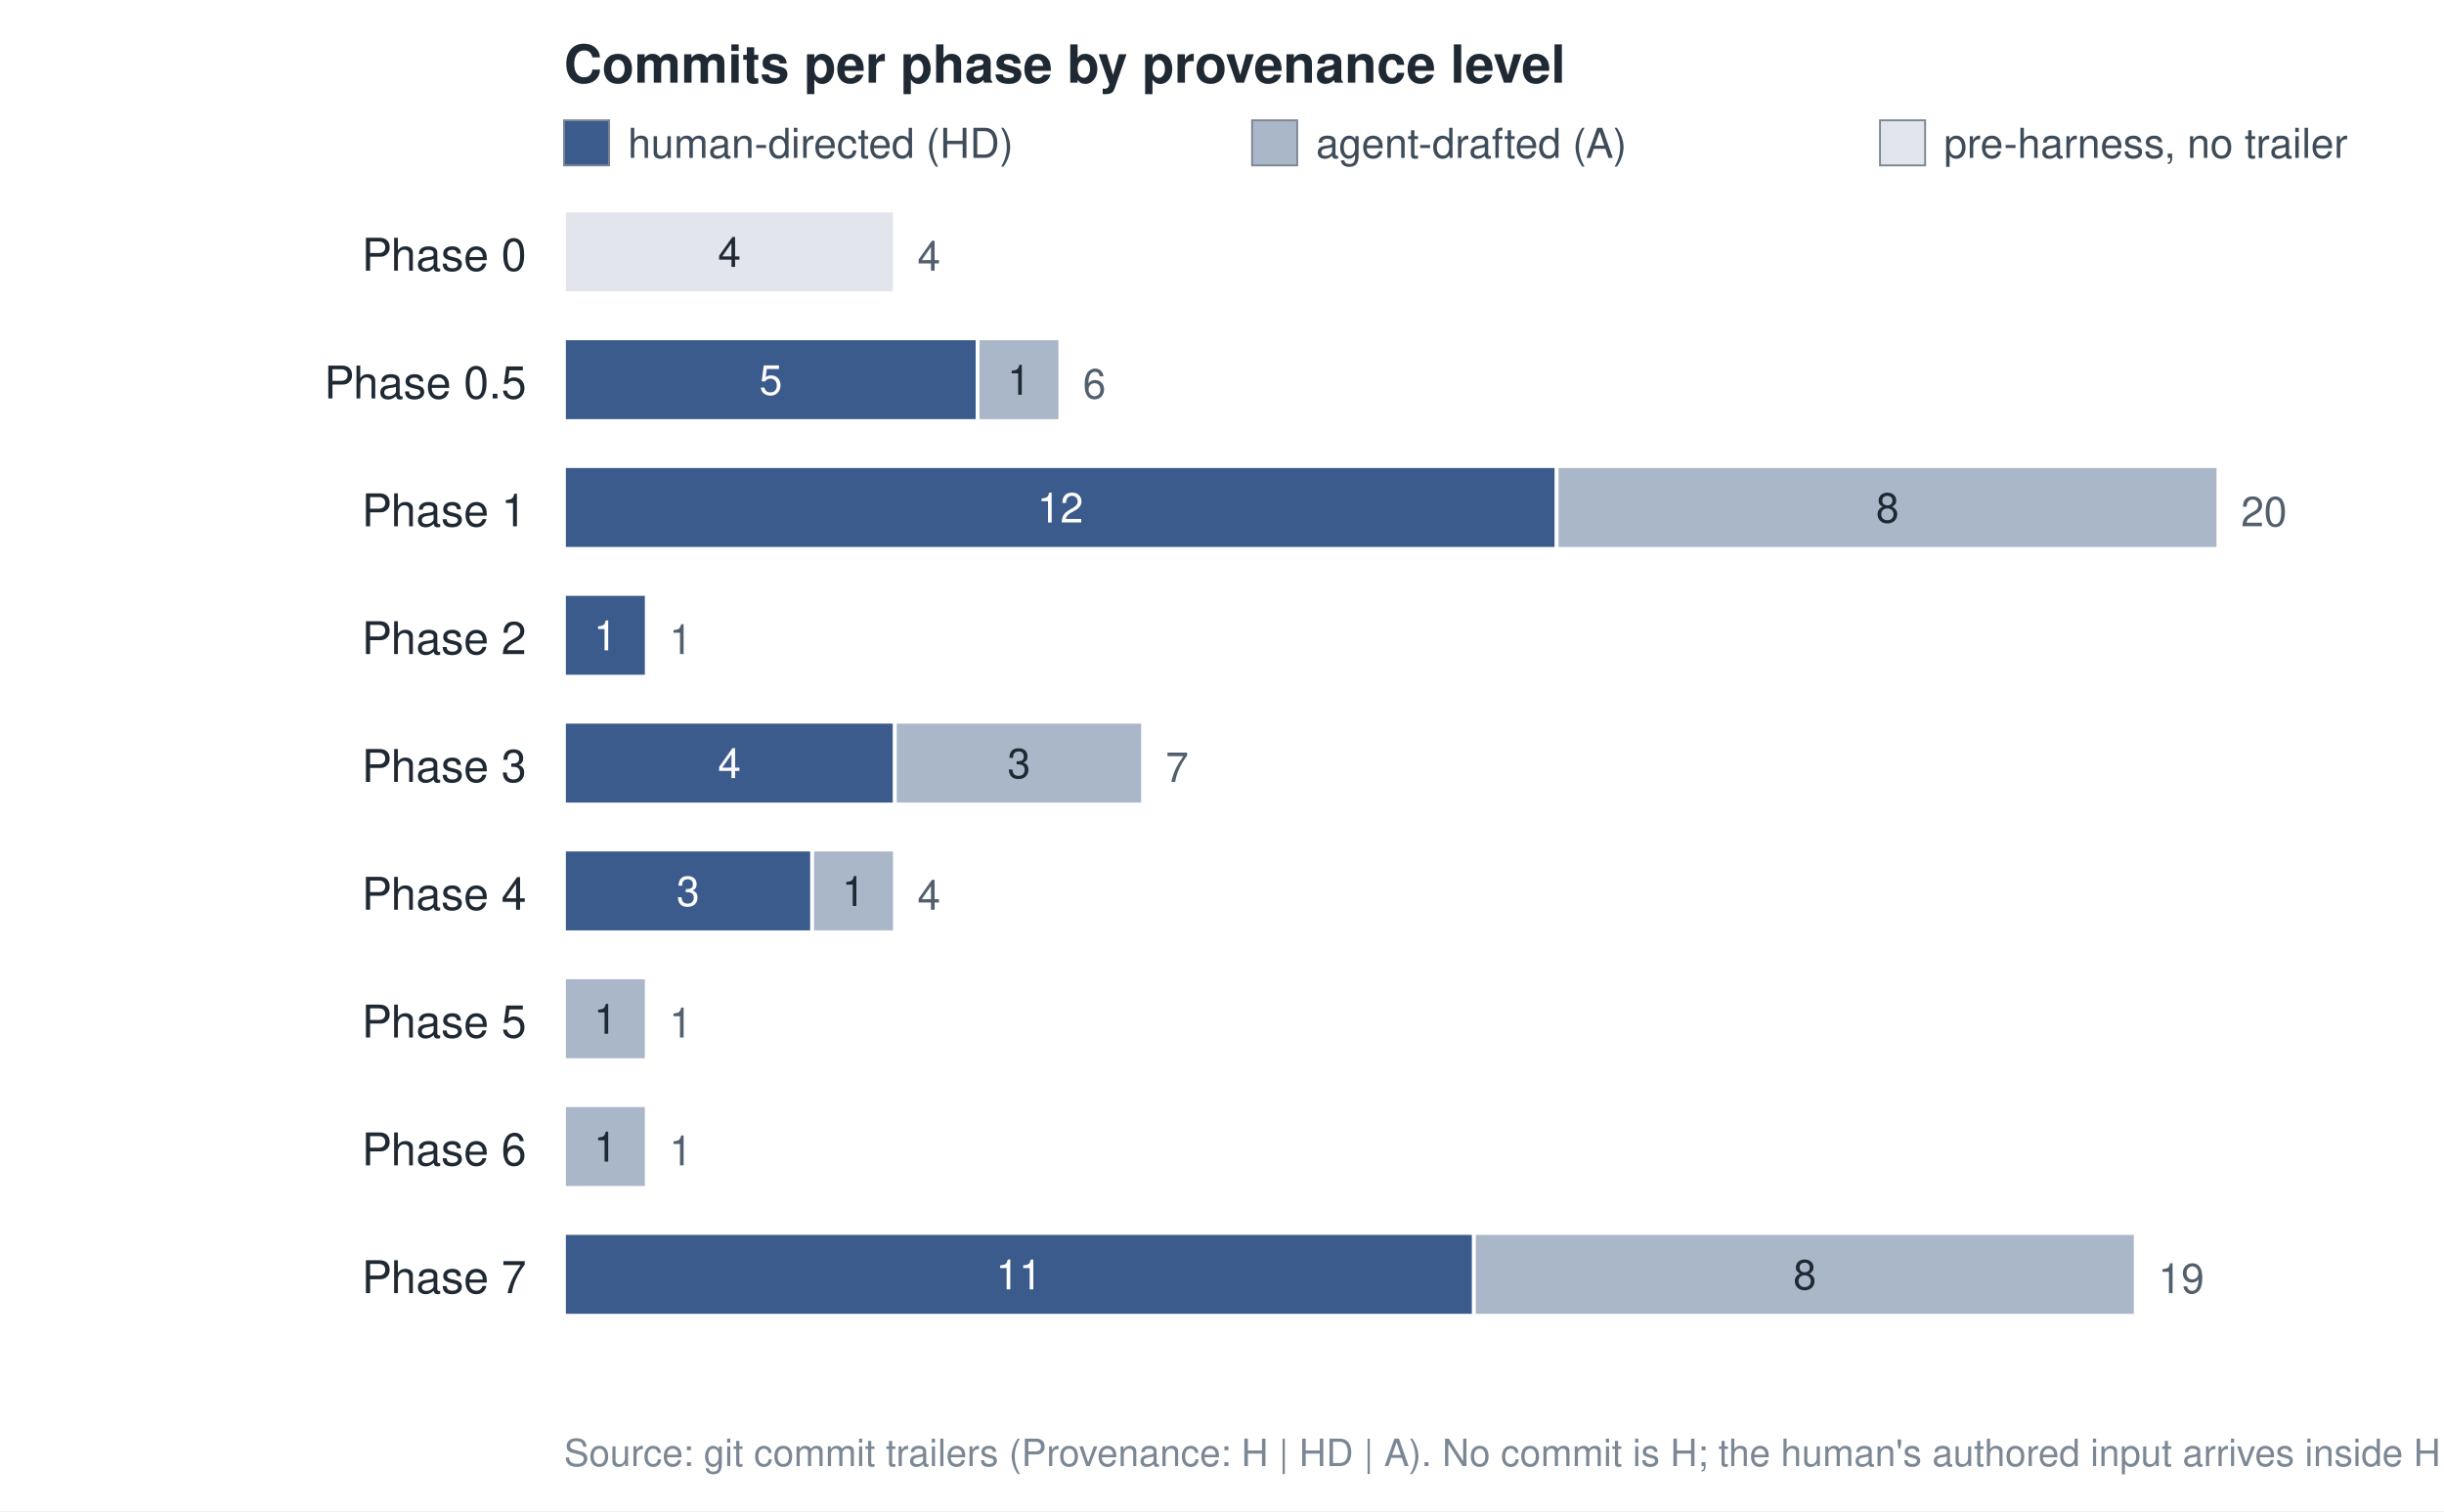
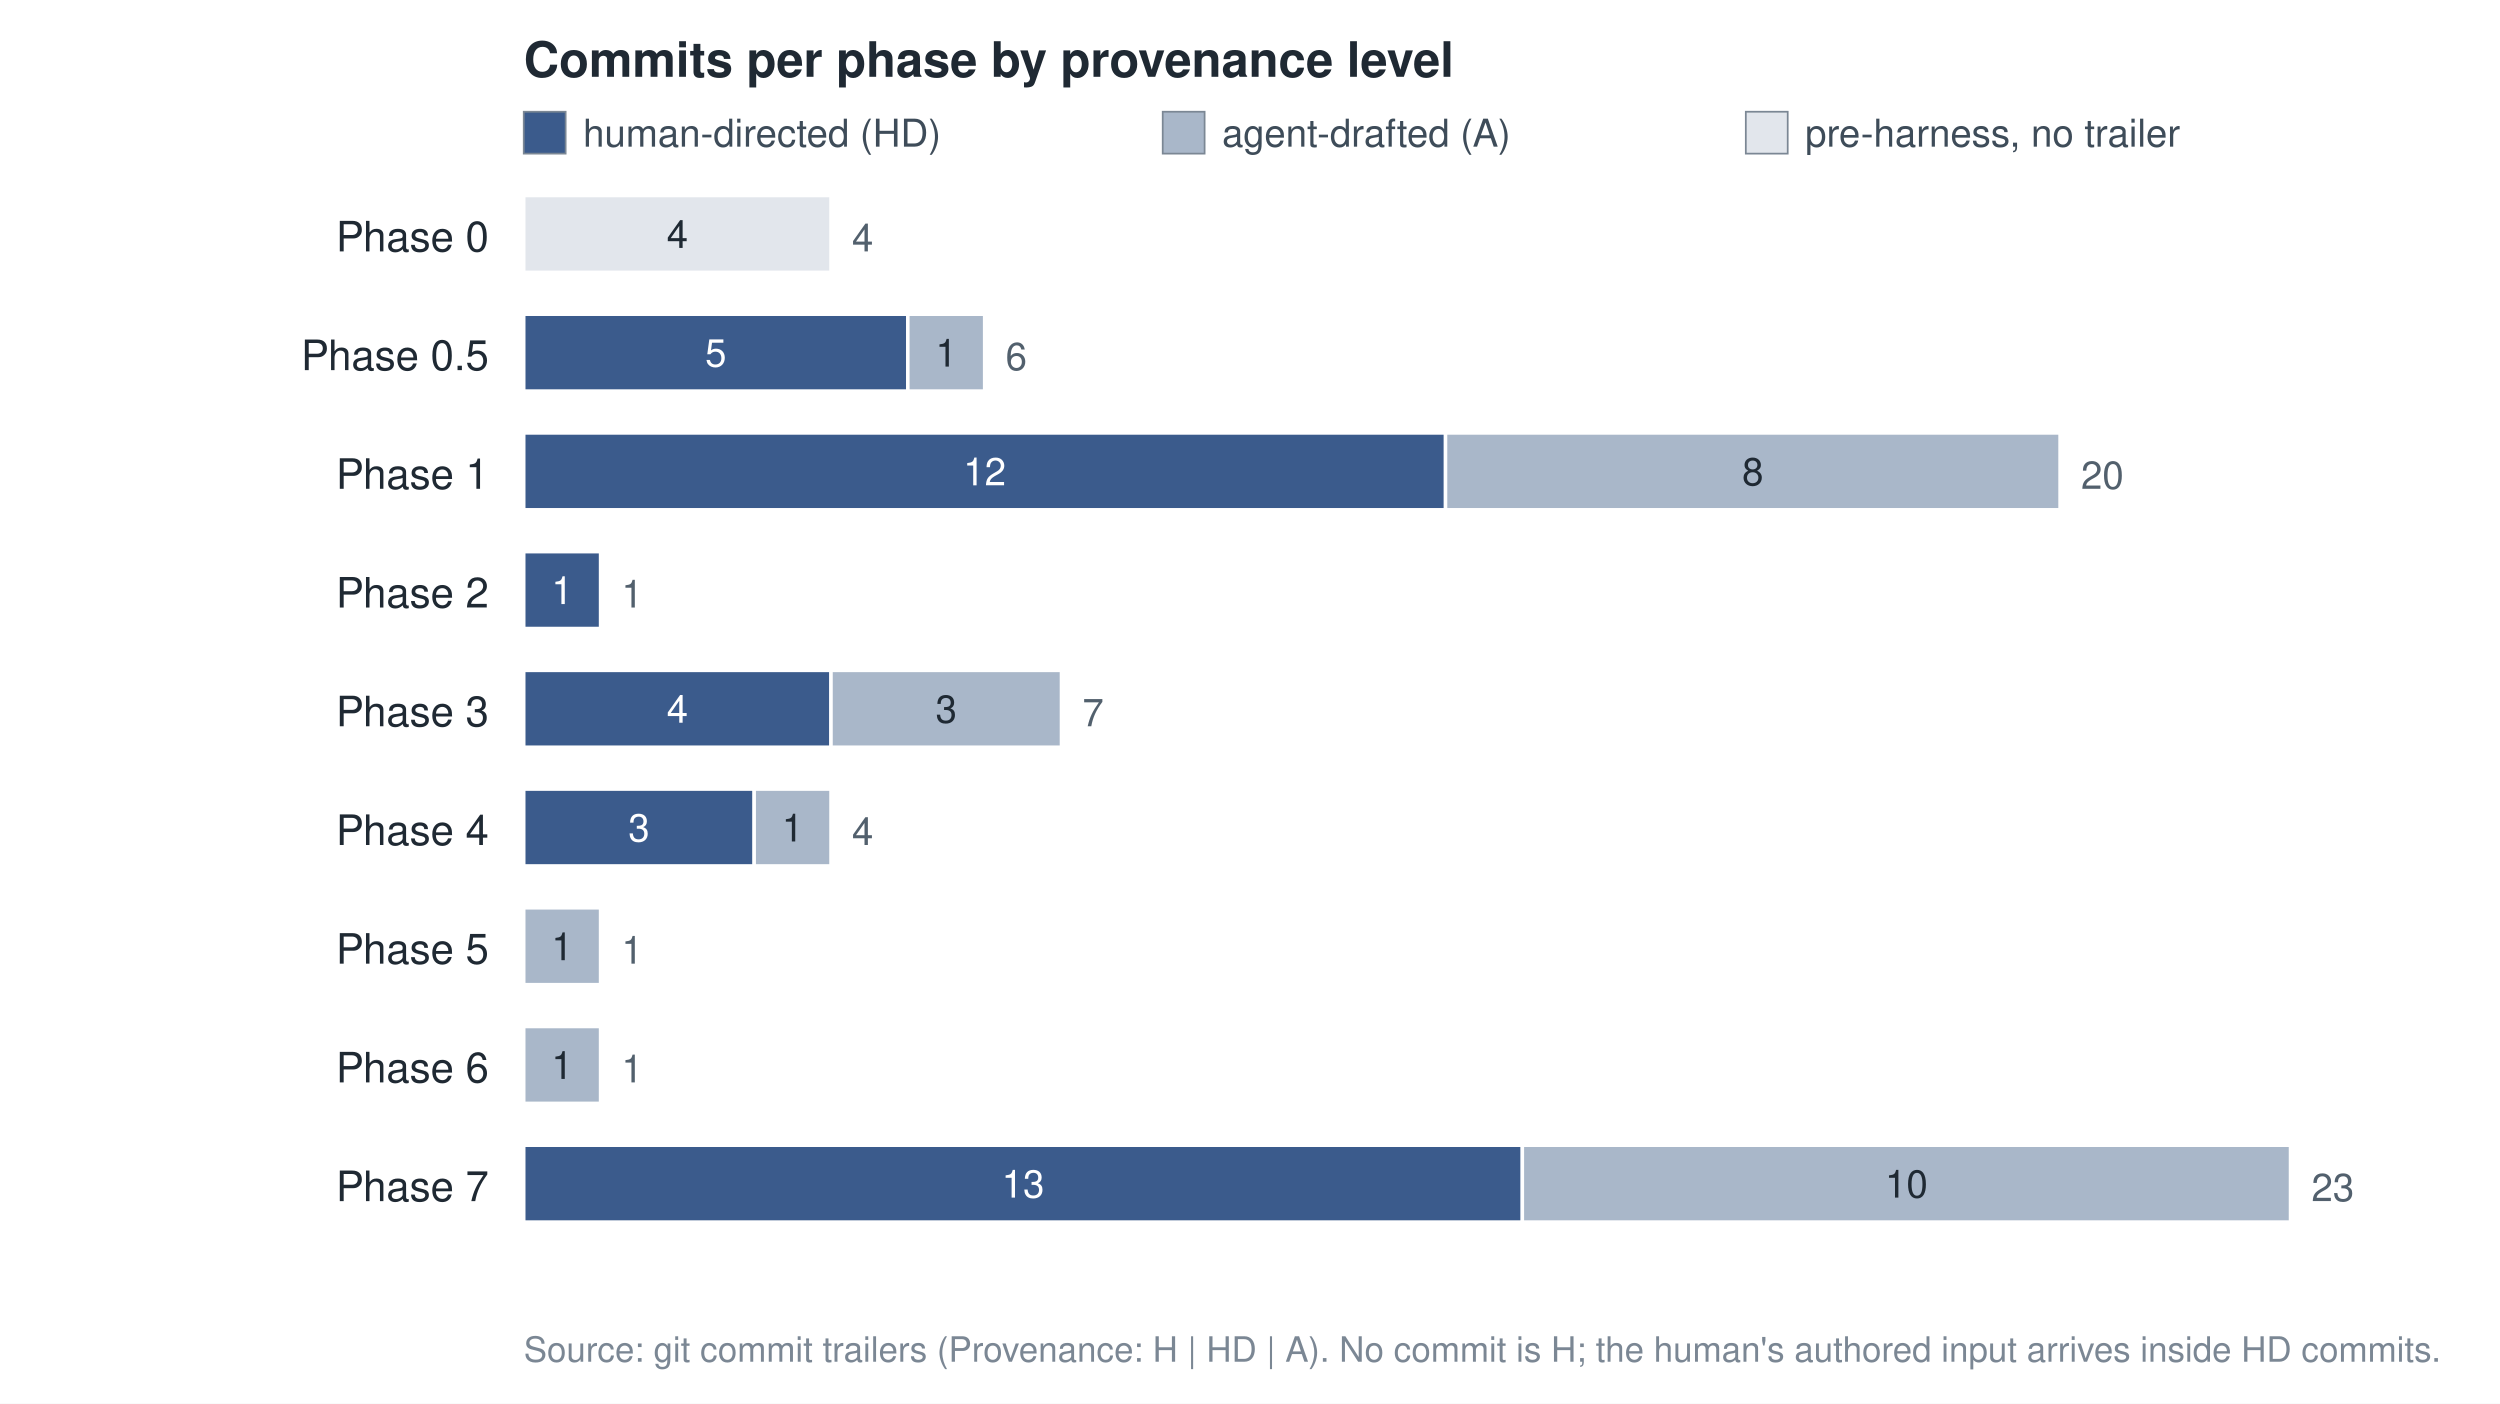
- <svg xmlns="http://www.w3.org/2000/svg" width="650" height="402" viewBox="0 0 650 402" role="img" aria-label="Commits per phase by provenance level">
-   <rect width="650" height="402" fill="#ffffff" />
+ <svg xmlns="http://www.w3.org/2000/svg" width="716" height="402" viewBox="0 0 716 402" role="img" aria-label="Commits per phase by provenance level">
+   <rect width="716" height="402" fill="#ffffff" />
  <text x="150" y="22" font-family="-apple-system, Segoe UI, Helvetica, Arial, sans-serif" font-size="14" font-weight="600" fill="#1f2933">Commits per phase by provenance level</text>
  <rect x="150" y="32" width="12" height="12" fill="#3b5b8c" stroke="#7b8794" stroke-width="0.5" />
  <text x="167" y="42" font-family="-apple-system, Segoe UI, Helvetica, Arial, sans-serif" font-size="11" fill="#3e4c59">human-directed (HD)</text>
  <rect x="333" y="32" width="12" height="12" fill="#a9b7c9" stroke="#7b8794" stroke-width="0.5" />
  <text x="350" y="42" font-family="-apple-system, Segoe UI, Helvetica, Arial, sans-serif" font-size="11" fill="#3e4c59">agent-drafted (A)</text>
  <rect x="500" y="32" width="12" height="12" fill="#e2e6ec" stroke="#7b8794" stroke-width="0.5" />
  <text x="517" y="42" font-family="-apple-system, Segoe UI, Helvetica, Arial, sans-serif" font-size="11" fill="#3e4c59">pre-harness, no trailer</text>
  <text x="140" y="72" font-family="-apple-system, Segoe UI, Helvetica, Arial, sans-serif" font-size="12" fill="#1f2933" text-anchor="end">Phase 0</text>
  <rect x="150" y="56" width="88" height="22" fill="#e2e6ec" stroke="#ffffff" stroke-width="1" />
  <text x="194.0" y="71" font-family="-apple-system, Segoe UI, Helvetica, Arial, sans-serif" font-size="11" fill="#1f2933" text-anchor="middle">4</text>
  <text x="244" y="72" font-family="-apple-system, Segoe UI, Helvetica, Arial, sans-serif" font-size="11" fill="#52606d">4</text>
  <text x="140" y="106" font-family="-apple-system, Segoe UI, Helvetica, Arial, sans-serif" font-size="12" fill="#1f2933" text-anchor="end">Phase 0.5</text>
  <rect x="150" y="90" width="110" height="22" fill="#3b5b8c" stroke="#ffffff" stroke-width="1" />
  <text x="205.0" y="105" font-family="-apple-system, Segoe UI, Helvetica, Arial, sans-serif" font-size="11" fill="#ffffff" text-anchor="middle">5</text>
  <rect x="260" y="90" width="22" height="22" fill="#a9b7c9" stroke="#ffffff" stroke-width="1" />
  <text x="271.0" y="105" font-family="-apple-system, Segoe UI, Helvetica, Arial, sans-serif" font-size="11" fill="#1f2933" text-anchor="middle">1</text>
  <text x="288" y="106" font-family="-apple-system, Segoe UI, Helvetica, Arial, sans-serif" font-size="11" fill="#52606d">6</text>
  <text x="140" y="140" font-family="-apple-system, Segoe UI, Helvetica, Arial, sans-serif" font-size="12" fill="#1f2933" text-anchor="end">Phase 1</text>
  <rect x="150" y="124" width="264" height="22" fill="#3b5b8c" stroke="#ffffff" stroke-width="1" />
  <text x="282.0" y="139" font-family="-apple-system, Segoe UI, Helvetica, Arial, sans-serif" font-size="11" fill="#ffffff" text-anchor="middle">12</text>
  <rect x="414" y="124" width="176" height="22" fill="#a9b7c9" stroke="#ffffff" stroke-width="1" />
  <text x="502.0" y="139" font-family="-apple-system, Segoe UI, Helvetica, Arial, sans-serif" font-size="11" fill="#1f2933" text-anchor="middle">8</text>
  <text x="596" y="140" font-family="-apple-system, Segoe UI, Helvetica, Arial, sans-serif" font-size="11" fill="#52606d">20</text>
  <text x="140" y="174" font-family="-apple-system, Segoe UI, Helvetica, Arial, sans-serif" font-size="12" fill="#1f2933" text-anchor="end">Phase 2</text>
  <rect x="150" y="158" width="22" height="22" fill="#3b5b8c" stroke="#ffffff" stroke-width="1" />
  <text x="161.0" y="173" font-family="-apple-system, Segoe UI, Helvetica, Arial, sans-serif" font-size="11" fill="#ffffff" text-anchor="middle">1</text>
  <text x="178" y="174" font-family="-apple-system, Segoe UI, Helvetica, Arial, sans-serif" font-size="11" fill="#52606d">1</text>
  <text x="140" y="208" font-family="-apple-system, Segoe UI, Helvetica, Arial, sans-serif" font-size="12" fill="#1f2933" text-anchor="end">Phase 3</text>
  <rect x="150" y="192" width="88" height="22" fill="#3b5b8c" stroke="#ffffff" stroke-width="1" />
  <text x="194.0" y="207" font-family="-apple-system, Segoe UI, Helvetica, Arial, sans-serif" font-size="11" fill="#ffffff" text-anchor="middle">4</text>
  <rect x="238" y="192" width="66" height="22" fill="#a9b7c9" stroke="#ffffff" stroke-width="1" />
  <text x="271.0" y="207" font-family="-apple-system, Segoe UI, Helvetica, Arial, sans-serif" font-size="11" fill="#1f2933" text-anchor="middle">3</text>
  <text x="310" y="208" font-family="-apple-system, Segoe UI, Helvetica, Arial, sans-serif" font-size="11" fill="#52606d">7</text>
  <text x="140" y="242" font-family="-apple-system, Segoe UI, Helvetica, Arial, sans-serif" font-size="12" fill="#1f2933" text-anchor="end">Phase 4</text>
  <rect x="150" y="226" width="66" height="22" fill="#3b5b8c" stroke="#ffffff" stroke-width="1" />
  <text x="183.0" y="241" font-family="-apple-system, Segoe UI, Helvetica, Arial, sans-serif" font-size="11" fill="#ffffff" text-anchor="middle">3</text>
  <rect x="216" y="226" width="22" height="22" fill="#a9b7c9" stroke="#ffffff" stroke-width="1" />
  <text x="227.0" y="241" font-family="-apple-system, Segoe UI, Helvetica, Arial, sans-serif" font-size="11" fill="#1f2933" text-anchor="middle">1</text>
  <text x="244" y="242" font-family="-apple-system, Segoe UI, Helvetica, Arial, sans-serif" font-size="11" fill="#52606d">4</text>
  <text x="140" y="276" font-family="-apple-system, Segoe UI, Helvetica, Arial, sans-serif" font-size="12" fill="#1f2933" text-anchor="end">Phase 5</text>
  <rect x="150" y="260" width="22" height="22" fill="#a9b7c9" stroke="#ffffff" stroke-width="1" />
  <text x="161.0" y="275" font-family="-apple-system, Segoe UI, Helvetica, Arial, sans-serif" font-size="11" fill="#1f2933" text-anchor="middle">1</text>
  <text x="178" y="276" font-family="-apple-system, Segoe UI, Helvetica, Arial, sans-serif" font-size="11" fill="#52606d">1</text>
  <text x="140" y="310" font-family="-apple-system, Segoe UI, Helvetica, Arial, sans-serif" font-size="12" fill="#1f2933" text-anchor="end">Phase 6</text>
  <rect x="150" y="294" width="22" height="22" fill="#a9b7c9" stroke="#ffffff" stroke-width="1" />
  <text x="161.0" y="309" font-family="-apple-system, Segoe UI, Helvetica, Arial, sans-serif" font-size="11" fill="#1f2933" text-anchor="middle">1</text>
  <text x="178" y="310" font-family="-apple-system, Segoe UI, Helvetica, Arial, sans-serif" font-size="11" fill="#52606d">1</text>
  <text x="140" y="344" font-family="-apple-system, Segoe UI, Helvetica, Arial, sans-serif" font-size="12" fill="#1f2933" text-anchor="end">Phase 7</text>
-   <rect x="150" y="328" width="242" height="22" fill="#3b5b8c" stroke="#ffffff" stroke-width="1" />
-   <text x="271.0" y="343" font-family="-apple-system, Segoe UI, Helvetica, Arial, sans-serif" font-size="11" fill="#ffffff" text-anchor="middle">11</text>
-   <rect x="392" y="328" width="176" height="22" fill="#a9b7c9" stroke="#ffffff" stroke-width="1" />
-   <text x="480.0" y="343" font-family="-apple-system, Segoe UI, Helvetica, Arial, sans-serif" font-size="11" fill="#1f2933" text-anchor="middle">8</text>
-   <text x="574" y="344" font-family="-apple-system, Segoe UI, Helvetica, Arial, sans-serif" font-size="11" fill="#52606d">19</text>
+   <rect x="150" y="328" width="286" height="22" fill="#3b5b8c" stroke="#ffffff" stroke-width="1" />
+   <text x="293.0" y="343" font-family="-apple-system, Segoe UI, Helvetica, Arial, sans-serif" font-size="11" fill="#ffffff" text-anchor="middle">13</text>
+   <rect x="436" y="328" width="220" height="22" fill="#a9b7c9" stroke="#ffffff" stroke-width="1" />
+   <text x="546.0" y="343" font-family="-apple-system, Segoe UI, Helvetica, Arial, sans-serif" font-size="11" fill="#1f2933" text-anchor="middle">10</text>
+   <text x="662" y="344" font-family="-apple-system, Segoe UI, Helvetica, Arial, sans-serif" font-size="11" fill="#52606d">23</text>
  <text x="150" y="390" font-family="-apple-system, Segoe UI, Helvetica, Arial, sans-serif" font-size="10" fill="#7b8794">Source: git commit trailers (Provenance: H | HD | A). No commit is H; the human's authored input arrives inside HD commits.</text>
</svg>
